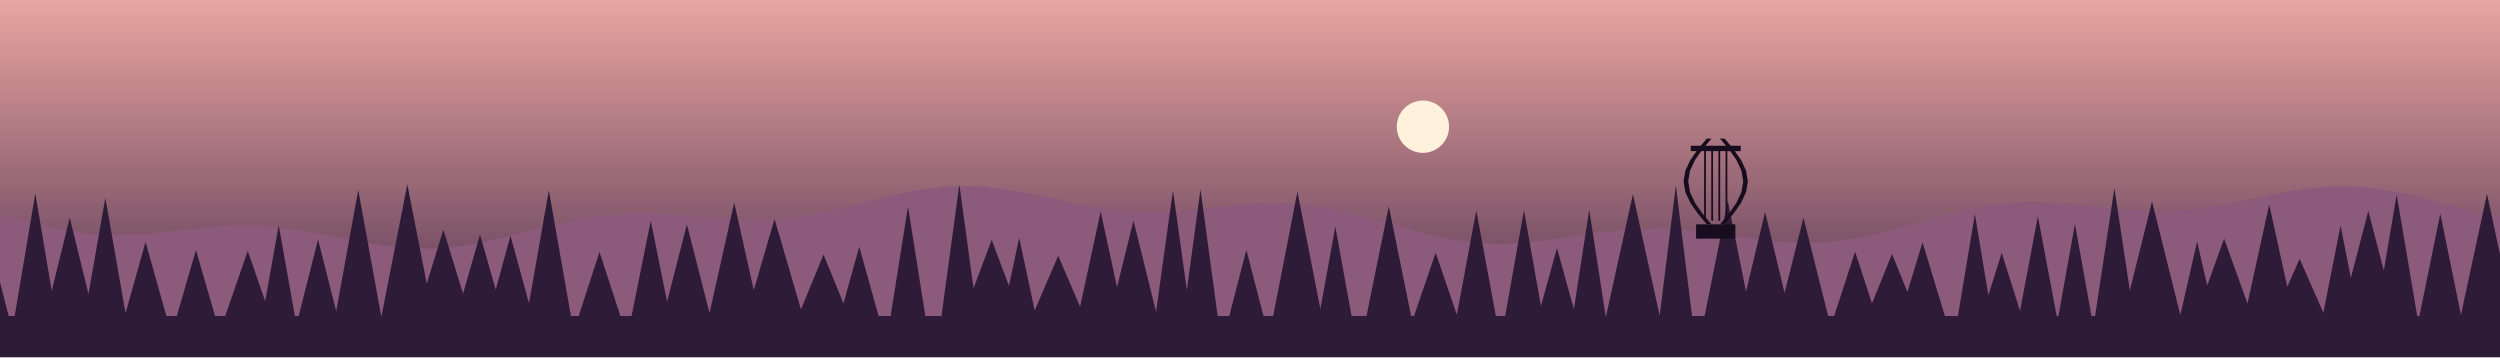
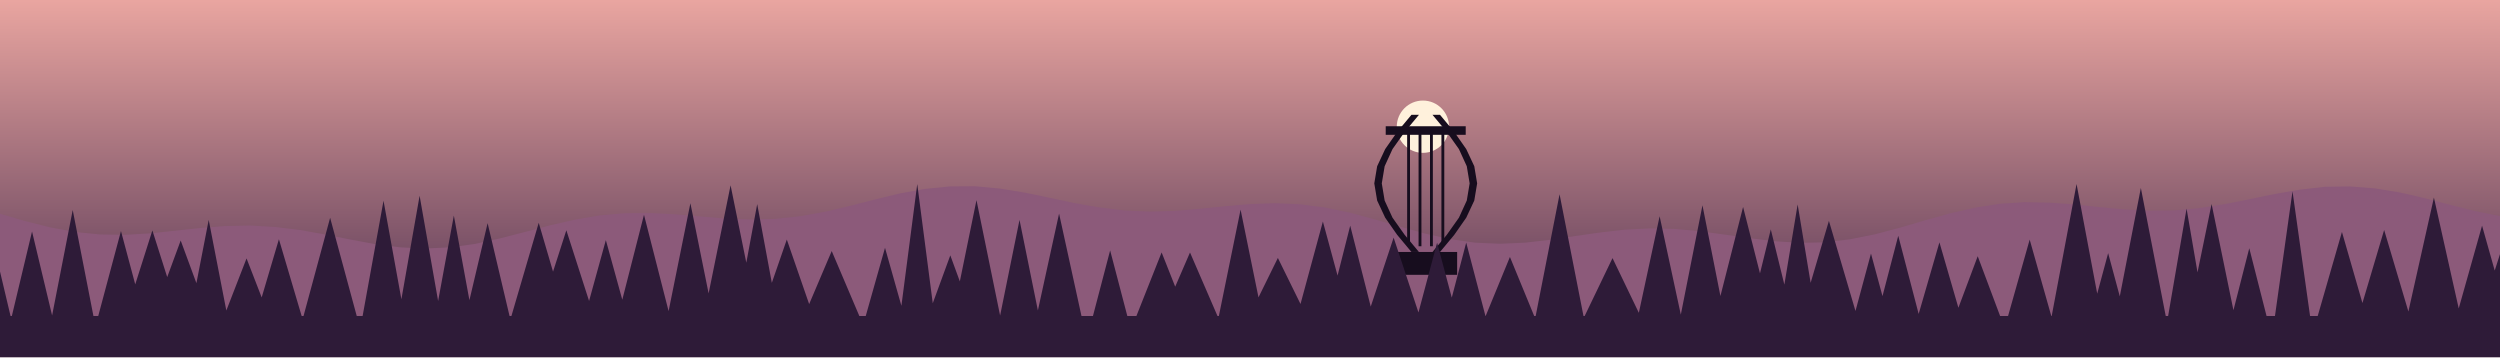
<svg xmlns="http://www.w3.org/2000/svg" viewBox="0 0 1400 200" width="1400" height="200">
  <defs>
    <linearGradient id="cielo" x1="0" y1="0" x2="0" y2="1">
      <stop offset="0" stop-color="#E9A5A0" />
      <stop offset="1" stop-color="#4B2E4F" />
    </linearGradient>
  </defs>
  <rect width="1400" height="200" fill="url(#cielo)" />
  <circle cx="796.83" cy="70.954" r="14.642" fill="#FFF1DC" />
  <polygon points="0,119.7 14,123.8 28,127.3 42,129.9 56,131.3 70,131.5 84,130.7 98,129.2 112,127.7 126,126.6 140,126.3 154,127.1 168,128.8 182,131.3 196,134.1 210,136.7 224,138.5 238,139.2 252,138.5 266,136.6 280,133.5 294,129.9 308,126.2 322,123 336,120.6 350,119.4 364,119.3 378,120 392,121.2 406,122.4 420,122.9 434,122.6 448,121.1 462,118.6 476,115.3 490,111.7 504,108.3 518,105.8 532,104.4 546,104.3 560,105.6 574,107.9 588,110.8 602,113.8 616,116.2 630,117.9 644,118.5 658,118.1 672,116.9 686,115.5 700,114.3 714,113.8 728,114.4 742,116.2 756,119.1 770,122.9 784,126.9 798,130.8 812,133.9 826,135.9 840,136.5 854,135.9 868,134.3 882,132.2 896,130.2 910,128.6 924,127.9 938,128.2 952,129.5 966,131.4 980,133.4 994,135.1 1008,136 1022,135.7 1036,134 1050,131.2 1064,127.5 1078,123.4 1092,119.5 1106,116.3 1120,114.1 1134,113.2 1148,113.5 1162,114.5 1176,116 1190,117.3 1204,118 1218,117.8 1232,116.5 1246,114.3 1260,111.5 1274,108.6 1288,106.2 1302,104.6 1316,104.4 1330,105.5 1344,107.8 1358,111 1372,114.7 1386,118.2 1400,121 1400,200 0,200" fill="#8C5A7A" />
-   <polygon points="0,200 -24.854,176.947 -10,119.028 4.854,176.947 8.224,176.947 19.776,108.352 31.329,176.947 25.491,176.947 39.046,121.901 52.601,176.947 47.394,176.947 58.988,110.767 70.582,176.947 69.856,176.947 81.508,135.525 93.16,176.947 99.017,176.947 109.728,140.07 120.439,176.947 126.116,176.947 138.748,140.512 151.38,176.947 147.051,176.947 156.091,126.075 165.13,176.947 167.276,176.947 178.105,134.114 188.934,176.947 187.788,176.947 200.619,106.411 213.45,176.947 213.672,176.947 228.097,103.215 242.521,176.947 233.393,176.947 248.28,128.65 263.168,176.947 255.744,176.947 268.785,131.359 281.826,176.947 273.534,176.947 285.864,132.059 298.194,176.947 294.99,176.947 307.352,106.569 319.714,176.947 324.065,176.947 335.731,141.09 347.397,176.947 353.682,176.947 364.429,123.626 375.176,176.947 371.532,176.947 384.643,125.636 397.753,176.947 396.97,176.947 411.159,113.473 425.349,176.947 417.883,176.947 433.747,122.623 449.611,176.947 447.047,176.947 461.156,142.574 475.265,176.947 470.388,176.947 481.189,138.163 491.99,176.947 498.749,176.947 508.477,115.682 518.204,176.947 527.218,176.947 537.248,103.363 547.278,176.947 539.362,176.947 555.341,134.306 571.32,176.947 561.425,176.947 570.75,133.099 580.074,176.947 578.117,176.947 592.594,143.221 607.071,176.947 603.74,176.947 616.375,118.432 629.01,176.947 621.531,176.947 634.752,123.551 647.973,176.947 647.069,176.947 656.856,106.632 666.642,176.947 662.68,176.947 672.278,106.011 681.877,176.947 688.372,176.947 697.966,139.978 707.559,176.947 712.975,176.947 726.567,107.345 740.159,176.947 738.705,176.947 747.789,126.882 756.873,176.947 765.248,176.947 777.731,115.521 790.214,176.947 791.877,176.947 803.975,141.524 816.073,176.947 815.726,176.947 826.705,117.884 837.683,176.947 842.905,176.947 853.413,117.796 863.92,176.947 861.393,176.947 871.909,138.905 882.426,176.947 880.79,176.947 889.965,117.428 899.14,176.947 899.416,176.947 914.442,108.717 929.469,176.947 929.408,176.947 938.476,103.875 947.544,176.947 954.577,176.947 967.549,112.435 980.521,176.947 974.465,176.947 988.463,118.733 1002.46,176.947 996.094,176.947 1009.94,121.98 1023.78,176.947 1027.12,176.947 1038.86,140.969 1050.61,176.947 1045.45,176.947 1059.53,142.215 1073.6,176.947 1064.07,176.947 1076.61,135.739 1089.16,176.947 1096.44,176.947 1105.94,119.843 1115.43,176.947 1109.81,176.947 1120.96,141.624 1132.11,176.947 1130.67,176.947 1141.21,121.163 1151.75,176.947 1152.73,176.947 1161.97,125.414 1171.21,176.947 1173.27,176.947 1184.06,105.305 1194.85,176.947 1189.16,176.947 1205.14,112.794 1221.12,176.947 1220.86,176.947 1230.39,135.269 1239.92,176.947 1229.89,176.947 1245.5,133.6 1261.11,176.947 1257.07,176.947 1270.76,114.498 1284.45,176.947 1273.67,176.947 1287.79,144.929 1301.9,176.947 1300.72,176.947 1310.71,126.306 1320.7,176.947 1310.94,176.947 1326.25,118.132 1341.55,176.947 1330.62,176.947 1342.13,109.018 1353.65,176.947 1354.88,176.947 1366.57,119.654 1378.26,176.947 1378,176.947 1392.72,108.559 1407.43,176.947 1400,200" fill="#2E1B38" />
-   <polygon points="949.809,133.63 949.809,125.63 971.809,125.63 971.809,133.63" fill="#170D1E" />
-   <polygon points="955.8,125.6 950.8,119.6 946.6,113.6 943.8,107.6 942.8,101.6 943.8,95.6 946.6,89.6 950.8,83.6 955.8,77.6 958.4,77.6 953.4,83.6 949.2,89.6 946.4,95.6 945.4,101.6 946.4,107.6 949.2,113.6 953.4,119.6 958.4,125.6" fill="#170D1E" />
-   <polygon points="965.8,125.6 970.8,119.6 975,113.6 977.8,107.6 978.8,101.6 977.8,95.6 975,89.6 970.8,83.6 965.8,77.6 963.2,77.6 968.2,83.6 972.4,89.6 975.2,95.6 976.2,101.6 975.2,107.6 972.4,113.6 968.2,119.6 963.2,125.6" fill="#170D1E" />
-   <polygon points="946.809,81.63 974.809,81.63 974.809,84.63 946.809,84.63" fill="#170D1E" />
-   <polygon points="954.309,123.63 954.309,83.63 955.309,83.63 955.309,123.63" fill="#170D1E" />
-   <polygon points="958.309,123.63 958.309,83.63 959.309,83.63 959.309,123.63" fill="#170D1E" />
-   <polygon points="962.309,123.63 962.309,83.63 963.309,83.63 963.309,123.63" fill="#170D1E" />
-   <polygon points="966.309,123.63 966.309,83.63 967.309,83.63 967.309,123.63" fill="#170D1E" />
+   <polygon points="780.8,153.9 780.8,141.1 816,141.1 816,153.9" fill="#170D1E" />
+   <polygon points="790.4,141.1 782.4,131.5 775.7,121.9 771.2,112.3 769.6,102.7 771.2,93.1 775.7,83.5 782.4,73.9 790.4,64.3 794.6,64.3 786.6,73.9 779.8,83.5 775.4,93.1 773.8,102.7 775.4,112.3 779.8,121.9 786.6,131.5 794.6,141.1" fill="#170D1E" />
+   <polygon points="806.4,141.1 814.4,131.5 821.1,121.9 825.6,112.3 827.2,102.7 825.6,93.1 821.1,83.5 814.4,73.9 806.4,64.3 802.2,64.3 810.2,73.9 817,83.5 821.4,93.1 823,102.7 821.4,112.3 817,121.9 810.2,131.5 802.2,141.1" fill="#170D1E" />
+   <polygon points="776,70.7 820.8,70.7 820.8,75.5 776,75.5" fill="#170D1E" />
+   <polygon points="788,137.9 788,73.9 789.6,73.9 789.6,137.9" fill="#170D1E" />
+   <polygon points="794.4,137.9 794.4,73.9 796,73.9 796,137.9" fill="#170D1E" />
+   <polygon points="800.8,137.9 800.8,73.9 802.4,73.9 802.4,137.9" fill="#170D1E" />
+   <polygon points="807.2,137.9 807.2,73.9 808.8,73.9 808.8,137.9" fill="#170D1E" />
+   <polygon points="0,200 -25.902,176.947 -10,109.825 5.902,176.947 6.635,176.947 17.941,129.63 29.246,176.947 29.12,176.947 40.72,117.616 52.32,176.947 55.014,176.947 67.741,129.381 80.468,176.947 70.108,176.947 85.33,129.034 100.551,176.947 85.617,176.947 101.188,134.68 116.759,176.947 106.415,176.947 116.877,123.154 127.34,176.947 125.56,176.947 138.066,144.709 150.573,176.947 143.468,176.947 156.193,133.972 168.918,176.947 169.976,176.947 184.873,121.96 199.77,176.947 203.066,176.947 214.771,112.4 226.476,176.947 223.133,176.947 234.979,109.622 246.825,176.947 243.808,176.947 254.155,120.701 264.502,176.947 260.789,176.947 273.065,124.966 285.34,176.947 286.394,176.947 301.685,124.772 316.975,176.947 301.723,176.947 317.154,128.951 332.584,176.947 327.558,176.947 339.276,134.464 350.994,176.947 346.156,176.947 360.632,120.282 375.108,176.947 373.865,176.947 386.622,113.811 399.379,176.947 394.26,176.947 409.126,103.761 423.993,176.947 412.391,176.947 424.03,114.291 435.669,176.947 425.801,176.947 440.614,134.141 455.427,176.947 450.3,176.947 465.762,140.58 481.225,176.947 484.813,176.947 495.604,138.767 506.394,176.947 504.041,176.947 513.657,103.073 523.274,176.947 519.739,176.947 532.171,142.998 544.603,176.947 533.549,176.947 546.828,112.084 560.107,176.947 560.014,176.947 570.929,123.138 581.844,176.947 580.534,176.947 593.08,119.62 605.625,176.947 612.054,176.947 621.676,140.226 631.298,176.947 636.395,176.947 650.508,141.355 664.622,176.947 651.013,176.947 666.401,141.386 681.79,176.947 682.566,176.947 694.726,117.394 706.885,176.947 699.633,176.947 715.608,144.442 731.582,176.947 726.461,176.947 740.817,124.046 755.174,176.947 743.302,176.947 756.121,126.359 768.941,176.947 765.871,176.947 780.431,133.073 794.991,176.947 793.807,176.947 804.774,135.904 815.741,176.947 810.301,176.947 821.076,135.848 831.85,176.947 831.975,176.947 845.559,143.896 859.143,176.947 859.971,176.947 873.36,108.79 886.75,176.947 887.413,176.947 903.007,144.54 918.601,176.947 917.367,176.947 929.392,121.116 941.417,176.947 941.109,176.947 953.378,114.964 965.647,176.947 960.596,176.947 976.127,115.898 991.659,176.947 979.727,176.947 991.642,128.467 1003.56,176.947 996.333,176.947 1006.68,114.485 1017.03,176.947 1008.49,176.947 1024.19,123.675 1039.89,176.947 1038.31,176.947 1047.75,141.988 1057.2,176.947 1051.29,176.947 1063.02,132.035 1074.75,176.947 1074.12,176.947 1086.08,135.71 1098.04,176.947 1094.98,176.947 1107.52,143.48 1120.06,176.947 1124.52,176.947 1136.62,134.181 1148.72,176.947 1148.95,176.947 1162.87,103.045 1176.79,176.947 1171.07,176.947 1180.56,141.761 1190.04,176.947 1184.95,176.947 1198.88,105.261 1212.81,176.947 1214.15,176.947 1224.48,116.802 1234.8,176.947 1225.58,176.947 1238.49,114.239 1251.39,176.947 1249.91,176.947 1259.59,139.006 1269.26,176.947 1273.98,176.947 1283.8,107.133 1293.63,176.947 1297.92,176.947 1311.49,129.883 1325.05,176.947 1320.81,176.947 1335.12,128.783 1349.44,176.947 1348.14,176.947 1362.99,110.643 1377.83,176.947 1375.7,176.947 1389.95,126.368 1404.21,176.947 1388.9,176.947 1404.19,129.219 1419.48,176.947 1400,200" fill="#2E1B38" />
</svg>
